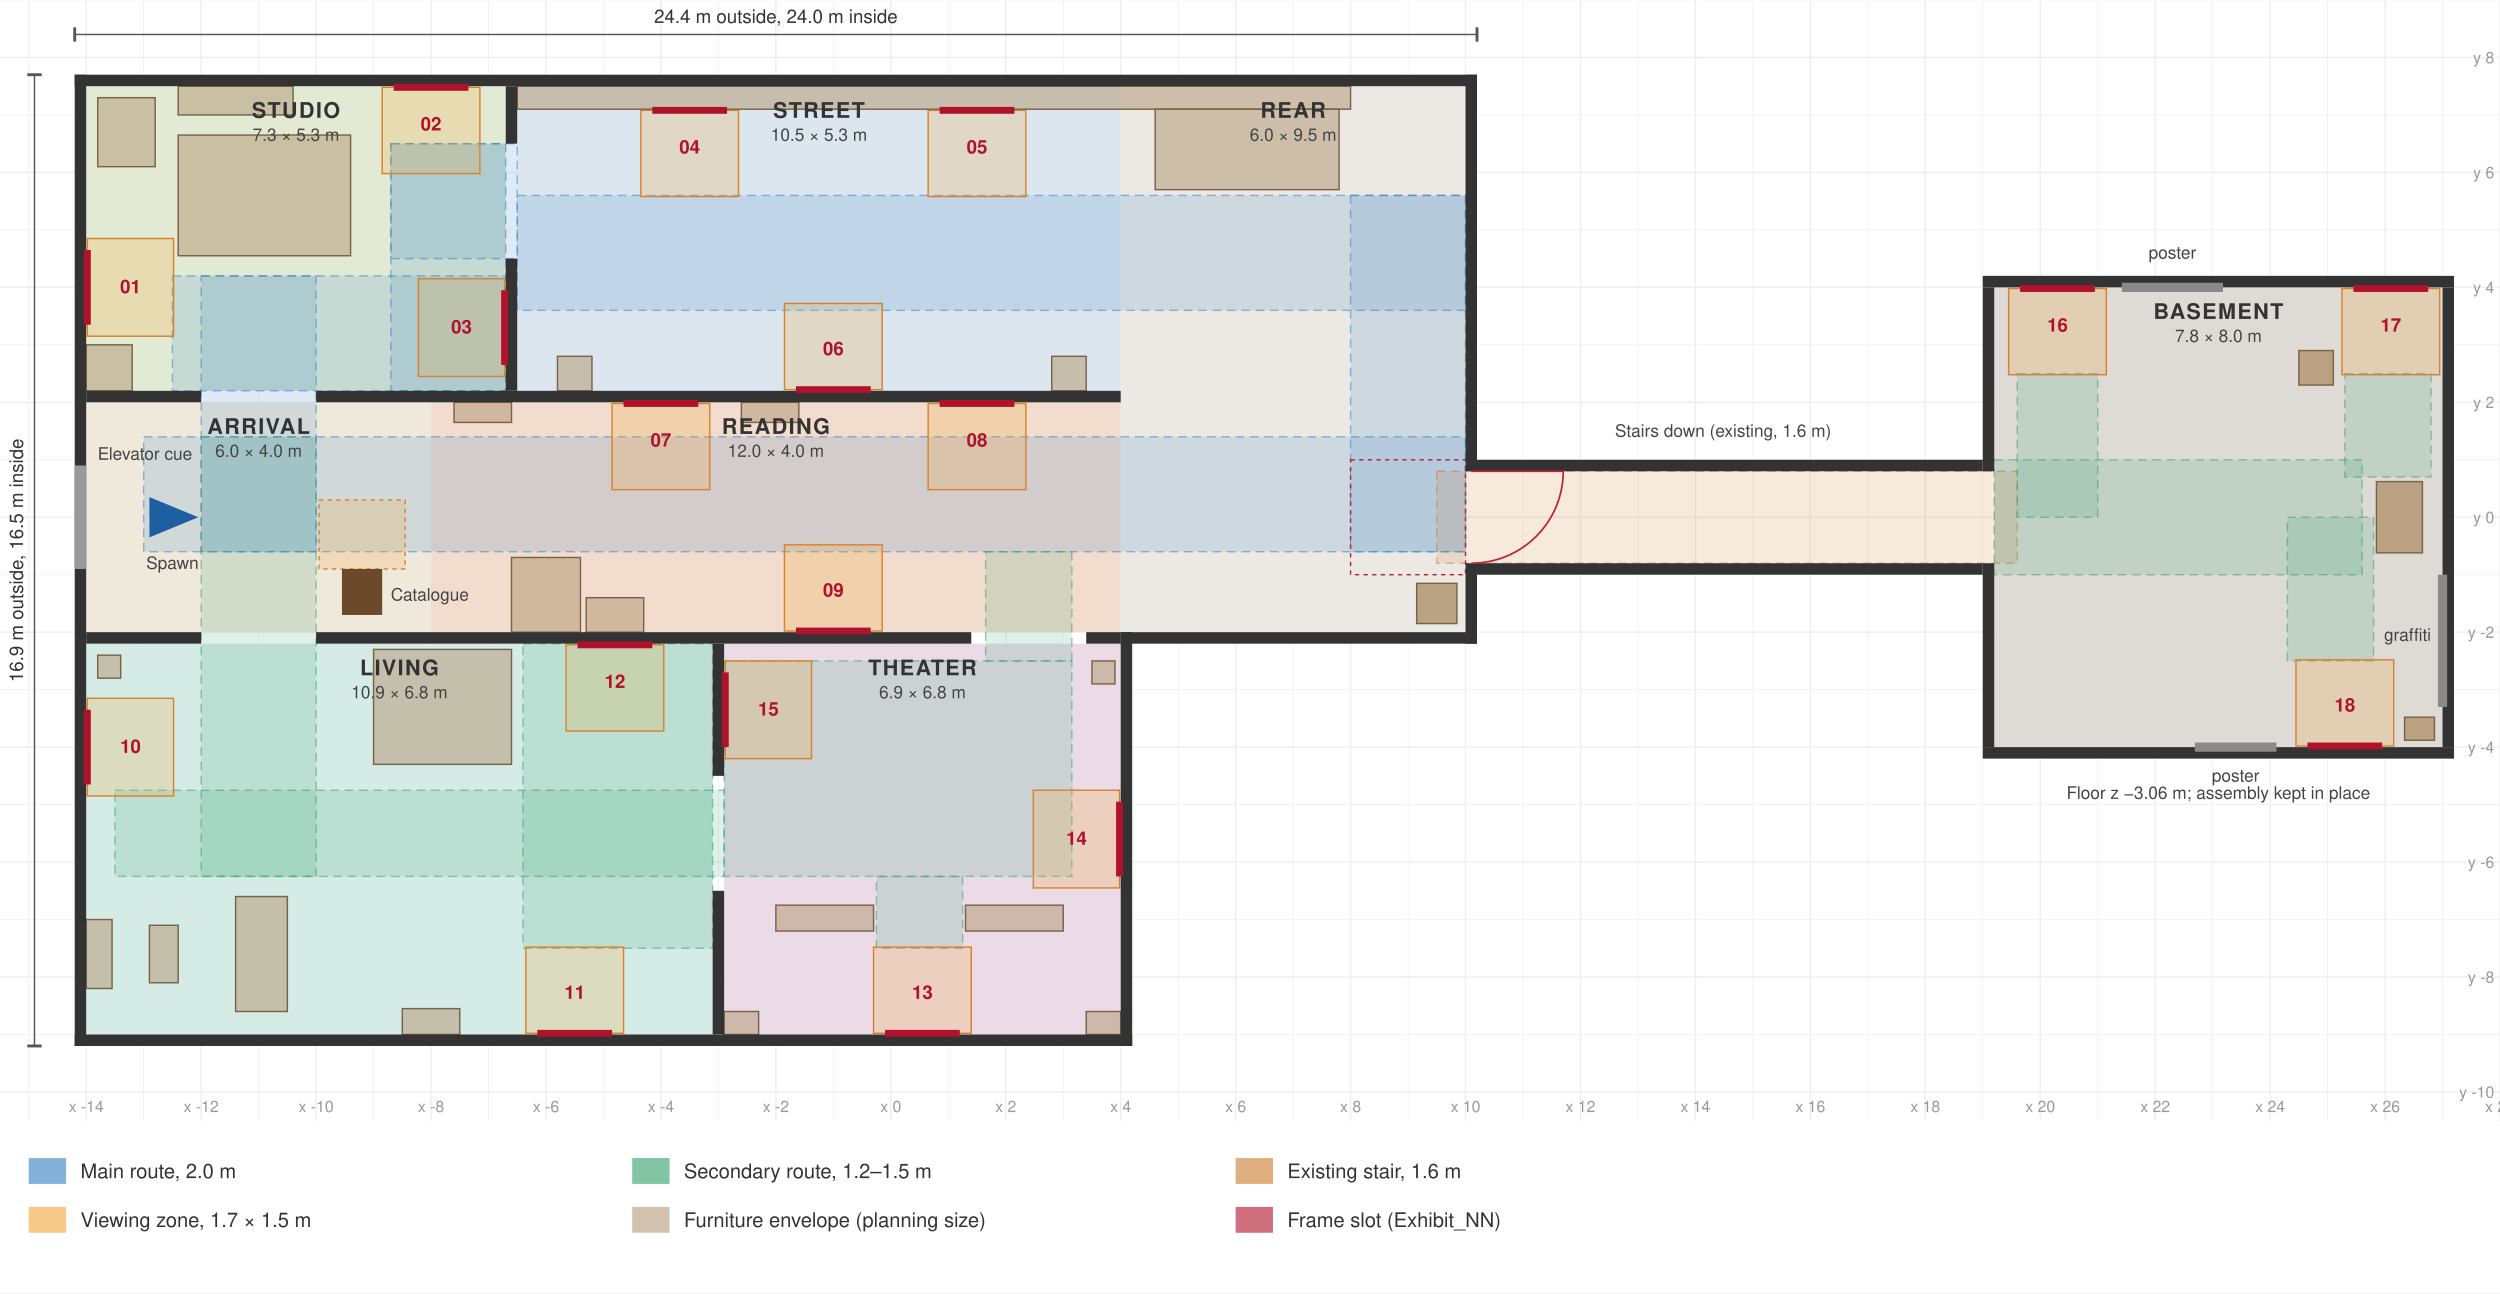
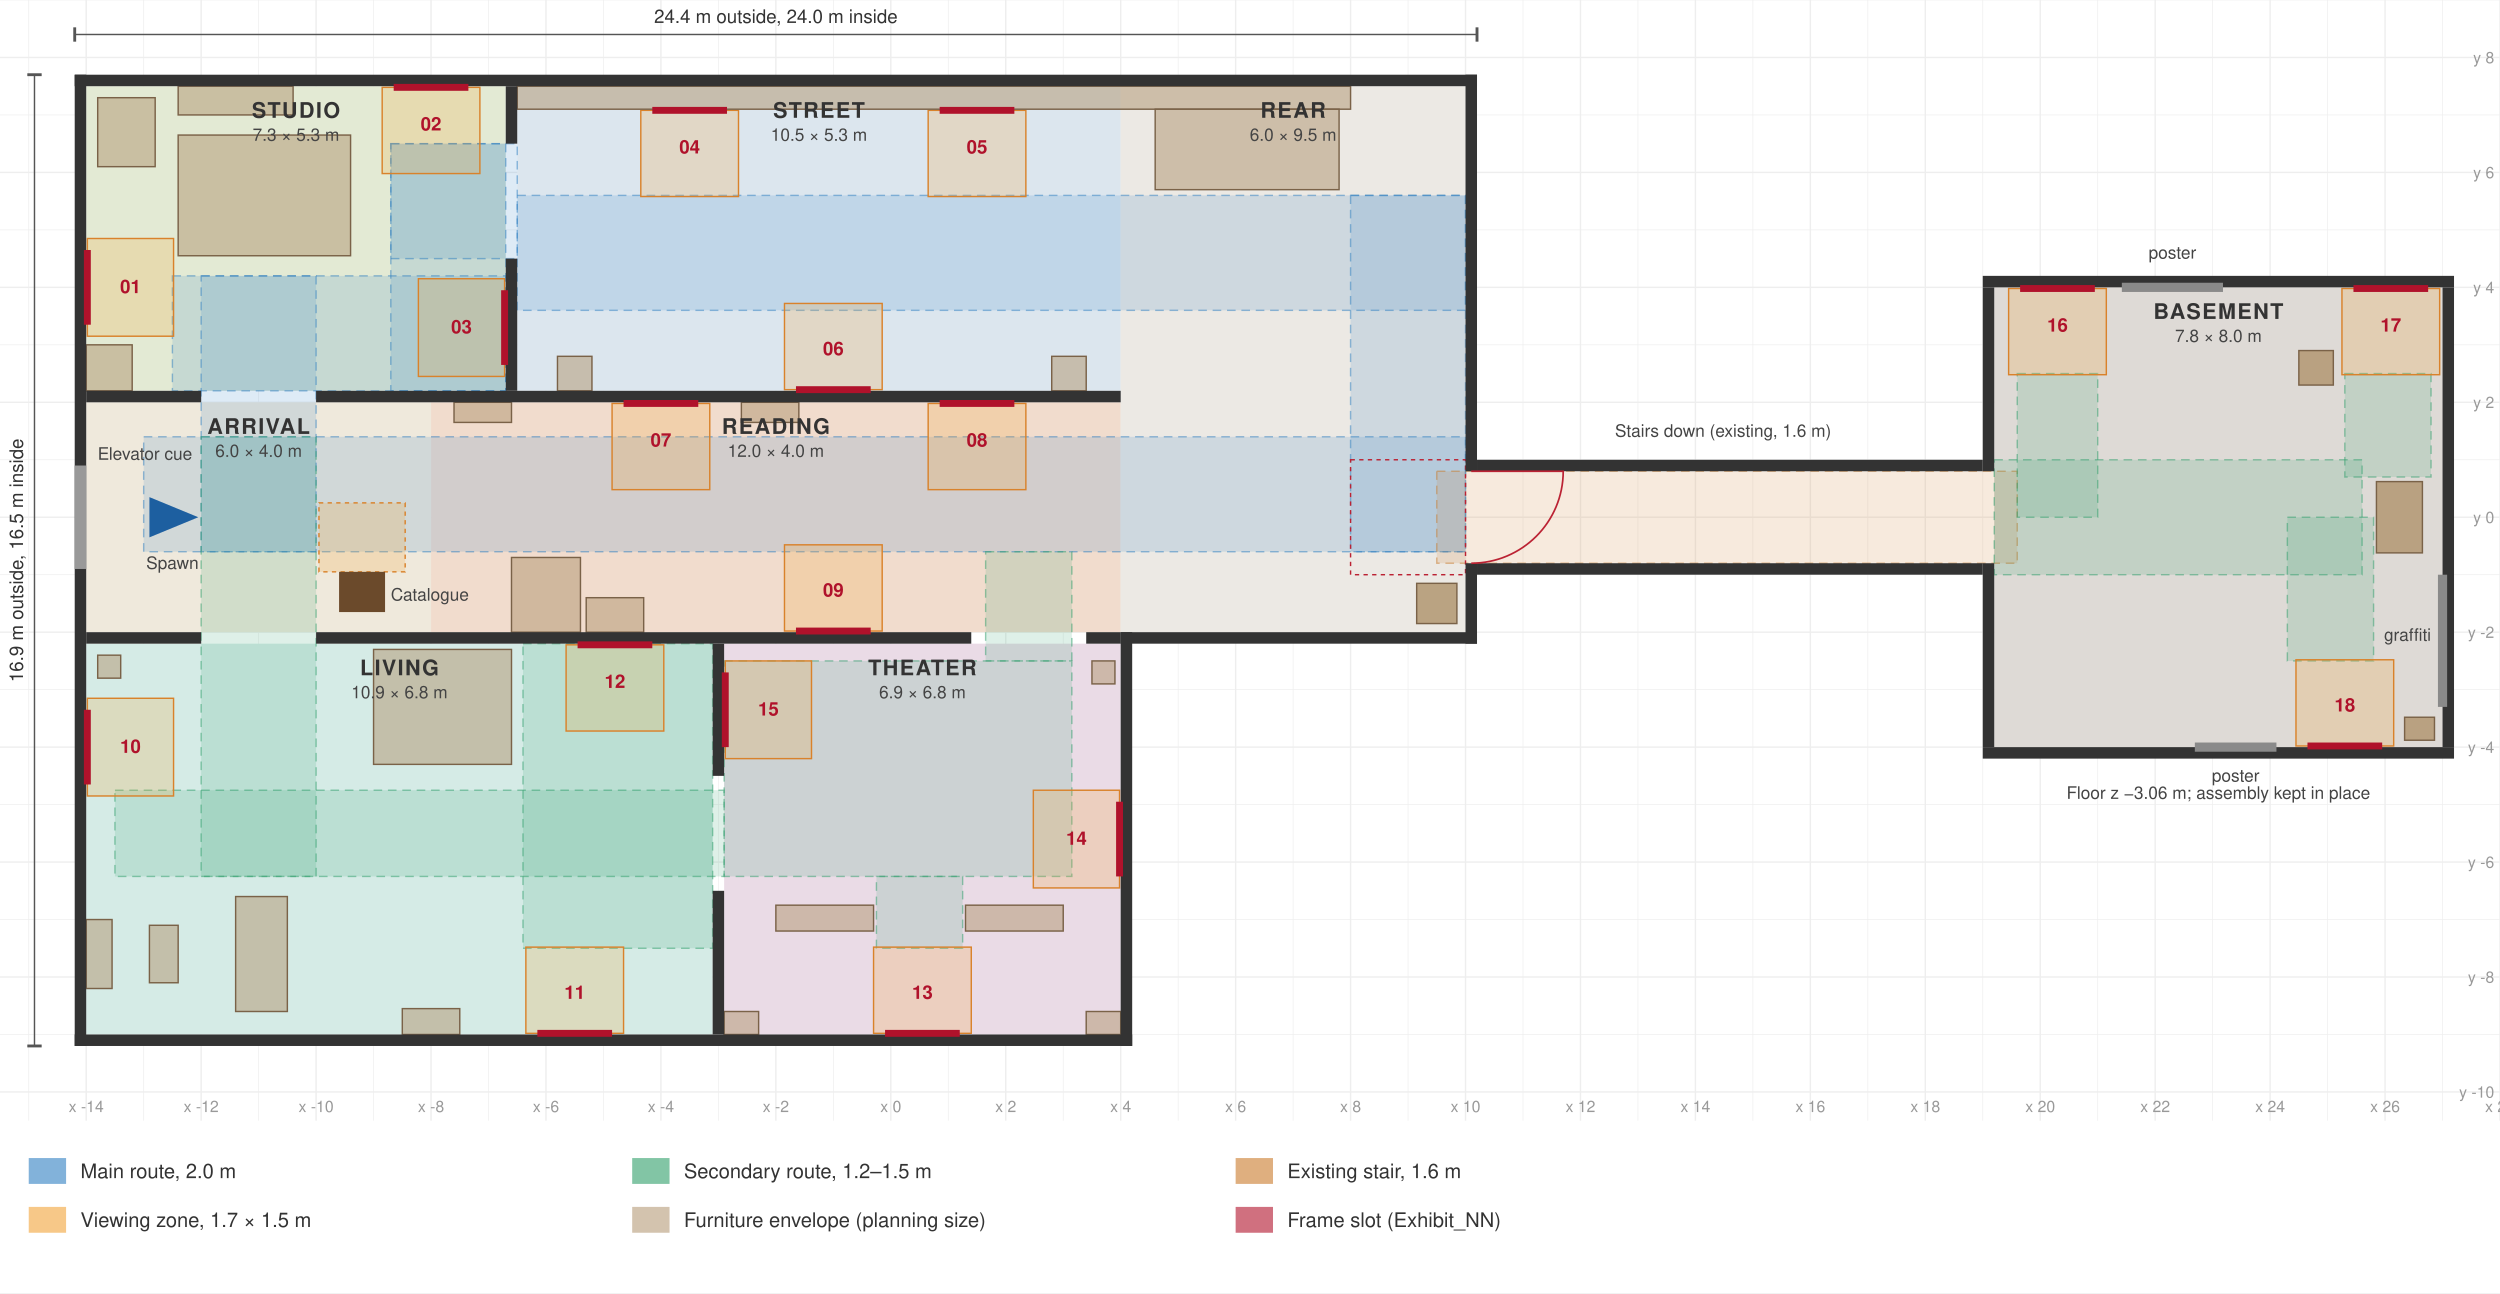
<svg xmlns="http://www.w3.org/2000/svg" viewBox="0 0 1740 900" width="1740" height="900" font-family="Helvetica, Arial, sans-serif">
  <defs>
    <marker id="tick" viewBox="0 0 2 10" refX="1" refY="5" markerWidth="2" markerHeight="10" orient="auto">
      <rect width="2" height="10" fill="#555" />
    </marker>
  </defs>
  <style>.axis{font-size:11px;fill:#999}.room{font-size:15px;font-weight:700;fill:#333;letter-spacing:1px}.note{font-size:12px;fill:#444}.slot{font-size:13px;font-weight:700;fill:#b0122b}.dim{font-size:13px;fill:#333}.legend{font-size:14px;fill:#333}</style>
  <rect width="1740" height="900" fill="#fff" />
  <line x1="20.0" y1="0" x2="20.0" y2="780.0" stroke="#eee" stroke-width="0.5" />
  <line x1="60.0" y1="0" x2="60.0" y2="780.0" stroke="#eee" stroke-width="1" />
  <line x1="100.0" y1="0" x2="100.0" y2="780.0" stroke="#eee" stroke-width="0.5" />
  <line x1="140.0" y1="0" x2="140.0" y2="780.0" stroke="#eee" stroke-width="1" />
  <line x1="180.0" y1="0" x2="180.0" y2="780.0" stroke="#eee" stroke-width="0.5" />
  <line x1="220.0" y1="0" x2="220.0" y2="780.0" stroke="#eee" stroke-width="1" />
  <line x1="260.0" y1="0" x2="260.0" y2="780.0" stroke="#eee" stroke-width="0.5" />
  <line x1="300.0" y1="0" x2="300.0" y2="780.0" stroke="#eee" stroke-width="1" />
  <line x1="340.0" y1="0" x2="340.0" y2="780.0" stroke="#eee" stroke-width="0.5" />
  <line x1="380.0" y1="0" x2="380.0" y2="780.0" stroke="#eee" stroke-width="1" />
  <line x1="420.0" y1="0" x2="420.0" y2="780.0" stroke="#eee" stroke-width="0.5" />
  <line x1="460.0" y1="0" x2="460.0" y2="780.0" stroke="#eee" stroke-width="1" />
  <line x1="500.0" y1="0" x2="500.0" y2="780.0" stroke="#eee" stroke-width="0.5" />
  <line x1="540.0" y1="0" x2="540.0" y2="780.0" stroke="#eee" stroke-width="1" />
  <line x1="580.0" y1="0" x2="580.0" y2="780.0" stroke="#eee" stroke-width="0.5" />
  <line x1="620.0" y1="0" x2="620.0" y2="780.0" stroke="#eee" stroke-width="1" />
  <line x1="660.0" y1="0" x2="660.0" y2="780.0" stroke="#eee" stroke-width="0.5" />
  <line x1="700.0" y1="0" x2="700.0" y2="780.0" stroke="#eee" stroke-width="1" />
  <line x1="740.0" y1="0" x2="740.0" y2="780.0" stroke="#eee" stroke-width="0.5" />
  <line x1="780.0" y1="0" x2="780.0" y2="780.0" stroke="#eee" stroke-width="1" />
  <line x1="820.0" y1="0" x2="820.0" y2="780.0" stroke="#eee" stroke-width="0.5" />
  <line x1="860.0" y1="0" x2="860.0" y2="780.0" stroke="#eee" stroke-width="1" />
  <line x1="900.0" y1="0" x2="900.0" y2="780.0" stroke="#eee" stroke-width="0.5" />
  <line x1="940.0" y1="0" x2="940.0" y2="780.0" stroke="#eee" stroke-width="1" />
  <line x1="980.0" y1="0" x2="980.0" y2="780.0" stroke="#eee" stroke-width="0.5" />
  <line x1="1020.0" y1="0" x2="1020.0" y2="780.0" stroke="#eee" stroke-width="1" />
  <line x1="1060.0" y1="0" x2="1060.0" y2="780.0" stroke="#eee" stroke-width="0.5" />
  <line x1="1100.0" y1="0" x2="1100.0" y2="780.0" stroke="#eee" stroke-width="1" />
  <line x1="1140.0" y1="0" x2="1140.0" y2="780.0" stroke="#eee" stroke-width="0.5" />
  <line x1="1180.0" y1="0" x2="1180.0" y2="780.0" stroke="#eee" stroke-width="1" />
  <line x1="1220.0" y1="0" x2="1220.0" y2="780.0" stroke="#eee" stroke-width="0.5" />
  <line x1="1260.0" y1="0" x2="1260.0" y2="780.0" stroke="#eee" stroke-width="1" />
  <line x1="1300.0" y1="0" x2="1300.0" y2="780.0" stroke="#eee" stroke-width="0.5" />
  <line x1="1340.0" y1="0" x2="1340.0" y2="780.0" stroke="#eee" stroke-width="1" />
  <line x1="1380.0" y1="0" x2="1380.0" y2="780.0" stroke="#eee" stroke-width="0.5" />
  <line x1="1420.0" y1="0" x2="1420.0" y2="780.0" stroke="#eee" stroke-width="1" />
  <line x1="1460.0" y1="0" x2="1460.0" y2="780.0" stroke="#eee" stroke-width="0.5" />
  <line x1="1500.0" y1="0" x2="1500.0" y2="780.0" stroke="#eee" stroke-width="1" />
  <line x1="1540.0" y1="0" x2="1540.0" y2="780.0" stroke="#eee" stroke-width="0.5" />
  <line x1="1580.0" y1="0" x2="1580.0" y2="780.0" stroke="#eee" stroke-width="1" />
  <line x1="1620.0" y1="0" x2="1620.0" y2="780.0" stroke="#eee" stroke-width="0.5" />
  <line x1="1660.0" y1="0" x2="1660.0" y2="780.0" stroke="#eee" stroke-width="1" />
  <line x1="1700.0" y1="0" x2="1700.0" y2="780.0" stroke="#eee" stroke-width="0.5" />
  <line x1="1740.0" y1="0" x2="1740.0" y2="780.0" stroke="#eee" stroke-width="1" />
  <line x1="0" y1="760.0" x2="1740" y2="760.0" stroke="#eee" stroke-width="1" />
  <line x1="0" y1="720.0" x2="1740" y2="720.0" stroke="#eee" stroke-width="0.5" />
  <line x1="0" y1="680.0" x2="1740" y2="680.0" stroke="#eee" stroke-width="1" />
  <line x1="0" y1="640.0" x2="1740" y2="640.0" stroke="#eee" stroke-width="0.5" />
  <line x1="0" y1="600.0" x2="1740" y2="600.0" stroke="#eee" stroke-width="1" />
  <line x1="0" y1="560.0" x2="1740" y2="560.0" stroke="#eee" stroke-width="0.5" />
  <line x1="0" y1="520.0" x2="1740" y2="520.0" stroke="#eee" stroke-width="1" />
  <line x1="0" y1="480.0" x2="1740" y2="480.0" stroke="#eee" stroke-width="0.5" />
  <line x1="0" y1="440.0" x2="1740" y2="440.0" stroke="#eee" stroke-width="1" />
  <line x1="0" y1="400.0" x2="1740" y2="400.0" stroke="#eee" stroke-width="0.5" />
  <line x1="0" y1="360.0" x2="1740" y2="360.0" stroke="#eee" stroke-width="1" />
  <line x1="0" y1="320.0" x2="1740" y2="320.0" stroke="#eee" stroke-width="0.5" />
  <line x1="0" y1="280.0" x2="1740" y2="280.0" stroke="#eee" stroke-width="1" />
  <line x1="0" y1="240.0" x2="1740" y2="240.0" stroke="#eee" stroke-width="0.5" />
  <line x1="0" y1="200.0" x2="1740" y2="200.0" stroke="#eee" stroke-width="1" />
  <line x1="0" y1="160.0" x2="1740" y2="160.0" stroke="#eee" stroke-width="0.5" />
  <line x1="0" y1="120.0" x2="1740" y2="120.0" stroke="#eee" stroke-width="1" />
  <line x1="0" y1="80.0" x2="1740" y2="80.0" stroke="#eee" stroke-width="0.5" />
  <line x1="0" y1="40.0" x2="1740" y2="40.0" stroke="#eee" stroke-width="1" />
  <line x1="0" y1="0.0" x2="1740" y2="0.0" stroke="#eee" stroke-width="0.5" />
  <text x="60.0" y="774.0" class="axis" text-anchor="middle">x -14</text>
  <text x="140.0" y="774.0" class="axis" text-anchor="middle">x -12</text>
  <text x="220.0" y="774.0" class="axis" text-anchor="middle">x -10</text>
  <text x="300.0" y="774.0" class="axis" text-anchor="middle">x -8</text>
  <text x="380.0" y="774.0" class="axis" text-anchor="middle">x -6</text>
  <text x="460.0" y="774.0" class="axis" text-anchor="middle">x -4</text>
  <text x="540.0" y="774.0" class="axis" text-anchor="middle">x -2</text>
  <text x="620.0" y="774.0" class="axis" text-anchor="middle">x 0</text>
  <text x="700.0" y="774.0" class="axis" text-anchor="middle">x 2</text>
  <text x="780.0" y="774.0" class="axis" text-anchor="middle">x 4</text>
  <text x="860.0" y="774.0" class="axis" text-anchor="middle">x 6</text>
  <text x="940.0" y="774.0" class="axis" text-anchor="middle">x 8</text>
  <text x="1020.0" y="774.0" class="axis" text-anchor="middle">x 10</text>
  <text x="1100.0" y="774.0" class="axis" text-anchor="middle">x 12</text>
  <text x="1180.0" y="774.0" class="axis" text-anchor="middle">x 14</text>
  <text x="1260.0" y="774.0" class="axis" text-anchor="middle">x 16</text>
  <text x="1340.0" y="774.0" class="axis" text-anchor="middle">x 18</text>
  <text x="1420.0" y="774.0" class="axis" text-anchor="middle">x 20</text>
  <text x="1500.0" y="774.0" class="axis" text-anchor="middle">x 22</text>
  <text x="1580.0" y="774.0" class="axis" text-anchor="middle">x 24</text>
  <text x="1660.0" y="774.0" class="axis" text-anchor="middle">x 26</text>
  <text x="1740.0" y="774.0" class="axis" text-anchor="middle">x 28</text>
  <text x="1736.0" y="764.0" class="axis" text-anchor="end">y -10</text>
  <text x="1736.0" y="684.0" class="axis" text-anchor="end">y -8</text>
  <text x="1736.0" y="604.0" class="axis" text-anchor="end">y -6</text>
  <text x="1736.0" y="524.0" class="axis" text-anchor="end">y -4</text>
  <text x="1736.0" y="444.0" class="axis" text-anchor="end">y -2</text>
  <text x="1736.0" y="364.0" class="axis" text-anchor="end">y 0</text>
  <text x="1736.0" y="284.0" class="axis" text-anchor="end">y 2</text>
  <text x="1736.0" y="204.0" class="axis" text-anchor="end">y 4</text>
  <text x="1736.0" y="124.0" class="axis" text-anchor="end">y 6</text>
  <text x="1736.0" y="44.0" class="axis" text-anchor="end">y 8</text>
  <rect x="60.0" y="280.0" width="240.0" height="160.0" fill="#efe9dc" />
  <rect x="60.0" y="60.0" width="292.0" height="212.0" fill="#e3ead4" />
  <rect x="360.0" y="60.0" width="420.0" height="212.0" fill="#dce6ee" />
  <rect x="300.0" y="280.0" width="480.0" height="160.0" fill="#f1dccd" />
  <rect x="60.0" y="448.0" width="436.0" height="272.0" fill="#d5ebe6" />
  <rect x="504.0" y="448.0" width="276.0" height="272.0" fill="#eadbe6" />
  <rect x="780.0" y="60.0" width="240.0" height="380.0" fill="#ece9e4" />
  <rect x="1388.0" y="200.0" width="312.0" height="320.0" fill="#dedad6" />
  <rect x="100.0" y="304.0" width="920.0" height="80.0" fill="#2f7fc1" fill-opacity="0.16" stroke="#2f7fc1" stroke-opacity="0.5" stroke-dasharray="6 4" />
  <rect x="140.0" y="192.0" width="80.0" height="192.0" fill="#2f7fc1" fill-opacity="0.16" stroke="#2f7fc1" stroke-opacity="0.5" stroke-dasharray="6 4" />
  <rect x="120.0" y="192.0" width="232.0" height="80.0" fill="#2f7fc1" fill-opacity="0.16" stroke="#2f7fc1" stroke-opacity="0.5" stroke-dasharray="6 4" />
  <rect x="272.0" y="100.0" width="80.0" height="172.0" fill="#2f7fc1" fill-opacity="0.16" stroke="#2f7fc1" stroke-opacity="0.5" stroke-dasharray="6 4" />
  <rect x="272.0" y="100.0" width="88.0" height="80.0" fill="#2f7fc1" fill-opacity="0.16" stroke="#2f7fc1" stroke-opacity="0.5" stroke-dasharray="6 4" />
  <rect x="360.0" y="136.0" width="660.0" height="80.0" fill="#2f7fc1" fill-opacity="0.16" stroke="#2f7fc1" stroke-opacity="0.5" stroke-dasharray="6 4" />
  <rect x="940.0" y="136.0" width="80.0" height="248.0" fill="#2f7fc1" fill-opacity="0.16" stroke="#2f7fc1" stroke-opacity="0.5" stroke-dasharray="6 4" />
  <rect x="140.0" y="304.0" width="80.0" height="306.0" fill="#2f9e6a" fill-opacity="0.16" stroke="#2f9e6a" stroke-opacity="0.5" stroke-dasharray="6 4" />
  <rect x="80.0" y="550.0" width="424.0" height="60.0" fill="#2f9e6a" fill-opacity="0.16" stroke="#2f9e6a" stroke-opacity="0.5" stroke-dasharray="6 4" />
  <rect x="364.0" y="448.0" width="132.0" height="212.0" fill="#2f9e6a" fill-opacity="0.16" stroke="#2f9e6a" stroke-opacity="0.5" stroke-dasharray="6 4" />
  <rect x="504.0" y="460.0" width="242.0" height="150.0" fill="#2f9e6a" fill-opacity="0.16" stroke="#2f9e6a" stroke-opacity="0.5" stroke-dasharray="6 4" />
  <rect x="610.0" y="610.0" width="60.0" height="50.0" fill="#2f9e6a" fill-opacity="0.16" stroke="#2f9e6a" stroke-opacity="0.5" stroke-dasharray="6 4" />
  <rect x="686.0" y="384.0" width="60.0" height="76.0" fill="#2f9e6a" fill-opacity="0.16" stroke="#2f9e6a" stroke-opacity="0.5" stroke-dasharray="6 4" />
  <rect x="1000.0" y="328.0" width="404.0" height="64.0" fill="#c97a2b" fill-opacity="0.16" stroke="#c97a2b" stroke-opacity="0.5" stroke-dasharray="6 4" />
  <rect x="1388.0" y="320.0" width="256.0" height="80.0" fill="#2f9e6a" fill-opacity="0.16" stroke="#2f9e6a" stroke-opacity="0.5" stroke-dasharray="6 4" />
  <rect x="1404.0" y="260.0" width="56.0" height="100.0" fill="#2f9e6a" fill-opacity="0.16" stroke="#2f9e6a" stroke-opacity="0.5" stroke-dasharray="6 4" />
  <rect x="1632.0" y="260.0" width="60.0" height="72.0" fill="#2f9e6a" fill-opacity="0.16" stroke="#2f9e6a" stroke-opacity="0.5" stroke-dasharray="6 4" />
  <rect x="1592.0" y="360.0" width="60.0" height="100.0" fill="#2f9e6a" fill-opacity="0.16" stroke="#2f9e6a" stroke-opacity="0.5" stroke-dasharray="6 4" />
  <rect x="60.8" y="166.0" width="60.0" height="68.0" fill="#f2a33a" fill-opacity="0.22" stroke="#d9822b" />
  <rect x="266.0" y="60.8" width="68.0" height="60.0" fill="#f2a33a" fill-opacity="0.22" stroke="#d9822b" />
  <rect x="291.2" y="194.0" width="60.0" height="68.0" fill="#f2a33a" fill-opacity="0.22" stroke="#d9822b" />
  <rect x="446.0" y="76.8" width="68.0" height="60.0" fill="#f2a33a" fill-opacity="0.22" stroke="#d9822b" />
  <rect x="646.0" y="76.8" width="68.0" height="60.0" fill="#f2a33a" fill-opacity="0.22" stroke="#d9822b" />
  <rect x="546.0" y="211.2" width="68.0" height="60.0" fill="#f2a33a" fill-opacity="0.22" stroke="#d9822b" />
  <rect x="426.0" y="280.8" width="68.0" height="60.0" fill="#f2a33a" fill-opacity="0.22" stroke="#d9822b" />
  <rect x="646.0" y="280.8" width="68.0" height="60.0" fill="#f2a33a" fill-opacity="0.22" stroke="#d9822b" />
  <rect x="546.0" y="379.2" width="68.0" height="60.0" fill="#f2a33a" fill-opacity="0.22" stroke="#d9822b" />
  <rect x="60.8" y="486.0" width="60.0" height="68.0" fill="#f2a33a" fill-opacity="0.22" stroke="#d9822b" />
  <rect x="366.0" y="659.2" width="68.0" height="60.0" fill="#f2a33a" fill-opacity="0.22" stroke="#d9822b" />
  <rect x="394.0" y="448.8" width="68.0" height="60.0" fill="#f2a33a" fill-opacity="0.22" stroke="#d9822b" />
  <rect x="608.0" y="659.2" width="68.0" height="60.0" fill="#f2a33a" fill-opacity="0.22" stroke="#d9822b" />
  <rect x="719.2" y="550.0" width="60.0" height="68.0" fill="#f2a33a" fill-opacity="0.22" stroke="#d9822b" />
  <rect x="504.8" y="460.0" width="60.0" height="68.0" fill="#f2a33a" fill-opacity="0.22" stroke="#d9822b" />
  <rect x="1398.0" y="200.8" width="68.0" height="60.0" fill="#f2a33a" fill-opacity="0.22" stroke="#d9822b" />
  <rect x="1630.0" y="200.8" width="68.0" height="60.0" fill="#f2a33a" fill-opacity="0.22" stroke="#d9822b" />
  <rect x="1598.0" y="459.2" width="68.0" height="60.0" fill="#f2a33a" fill-opacity="0.22" stroke="#d9822b" />
-   <rect x="222.0" y="348.0" width="60.0" height="48.0" fill="#f2a33a" fill-opacity="0.22" stroke="#d9822b" stroke-dasharray="3 3" />
+   <rect x="222.0" y="350.0" width="60.0" height="48.0" fill="#f2a33a" fill-opacity="0.22" stroke="#d9822b" stroke-dasharray="3 3" />
  <rect x="940.0" y="320.0" width="80.0" height="80.0" fill="none" stroke="#b23" stroke-dasharray="3 3" />
  <rect x="124.0" y="94.0" width="120.0" height="84.0" fill="#b59b78" fill-opacity="0.55" stroke="#7a6248" />
  <rect x="68.0" y="68.0" width="40.0" height="48.0" fill="#b59b78" fill-opacity="0.55" stroke="#7a6248" />
  <rect x="60.0" y="240.0" width="32.0" height="32.0" fill="#b59b78" fill-opacity="0.55" stroke="#7a6248" />
  <rect x="124.0" y="60.0" width="80.0" height="20.0" fill="#b59b78" fill-opacity="0.55" stroke="#7a6248" />
  <rect x="360.0" y="60.0" width="580.0" height="16.0" fill="#b59b78" fill-opacity="0.55" stroke="#7a6248" />
  <rect x="804.0" y="76.0" width="128.0" height="56.0" fill="#b59b78" fill-opacity="0.55" stroke="#7a6248" />
  <rect x="388.0" y="248.0" width="24.0" height="24.0" fill="#b59b78" fill-opacity="0.55" stroke="#7a6248" />
  <rect x="732.0" y="248.0" width="24.0" height="24.0" fill="#b59b78" fill-opacity="0.55" stroke="#7a6248" />
  <rect x="316.0" y="280.0" width="40.0" height="14.0" fill="#b59b78" fill-opacity="0.55" stroke="#7a6248" />
  <rect x="516.0" y="280.0" width="40.0" height="14.0" fill="#b59b78" fill-opacity="0.55" stroke="#7a6248" />
  <rect x="356.0" y="388.0" width="48.0" height="52.0" fill="#b59b78" fill-opacity="0.55" stroke="#7a6248" />
  <rect x="408.0" y="416.0" width="40.0" height="24.0" fill="#b59b78" fill-opacity="0.55" stroke="#7a6248" />
  <rect x="60.0" y="640.0" width="18.0" height="48.0" fill="#b59b78" fill-opacity="0.55" stroke="#7a6248" />
  <rect x="104.0" y="644.0" width="20.0" height="40.0" fill="#b59b78" fill-opacity="0.55" stroke="#7a6248" />
  <rect x="164.0" y="624.0" width="36.0" height="80.0" fill="#b59b78" fill-opacity="0.55" stroke="#7a6248" />
  <rect x="280.0" y="702.0" width="40.0" height="18.0" fill="#b59b78" fill-opacity="0.55" stroke="#7a6248" />
  <rect x="260.0" y="452.0" width="96.0" height="80.0" fill="#b59b78" fill-opacity="0.55" stroke="#7a6248" />
  <rect x="68.0" y="456.0" width="16.0" height="16.0" fill="#b59b78" fill-opacity="0.55" stroke="#7a6248" />
  <rect x="540.0" y="630.0" width="68.0" height="18.0" fill="#b59b78" fill-opacity="0.55" stroke="#7a6248" />
  <rect x="672.0" y="630.0" width="68.0" height="18.0" fill="#b59b78" fill-opacity="0.55" stroke="#7a6248" />
  <rect x="504.0" y="704.0" width="24.0" height="16.0" fill="#b59b78" fill-opacity="0.55" stroke="#7a6248" />
  <rect x="756.0" y="704.0" width="24.0" height="16.0" fill="#b59b78" fill-opacity="0.55" stroke="#7a6248" />
  <rect x="760.0" y="460.0" width="16.0" height="16.0" fill="#b59b78" fill-opacity="0.55" stroke="#7a6248" />
  <rect x="986.0" y="406.0" width="28.0" height="28.0" fill="#b59b78" fill-opacity="0.9" stroke="#7a6248" />
  <rect x="1654.0" y="335.2" width="32.0" height="49.6" fill="#b59b78" fill-opacity="0.9" stroke="#7a6248" />
  <rect x="1600.0" y="244.0" width="24.0" height="24.0" fill="#b59b78" fill-opacity="0.9" stroke="#7a6248" />
  <rect x="1673.6" y="499.2" width="20.8" height="16.0" fill="#b59b78" fill-opacity="0.9" stroke="#7a6248" />
  <rect x="52.0" y="52.0" width="8.0" height="676.0" fill="#333" />
  <rect x="52.0" y="52.0" width="976.0" height="8.0" fill="#333" />
  <rect x="1020.0" y="52.0" width="8.0" height="276.0" fill="#333" />
  <rect x="1020.0" y="392.0" width="8.0" height="56.0" fill="#333" />
  <rect x="780.0" y="440.0" width="248.0" height="8.0" fill="#333" />
  <rect x="780.0" y="440.0" width="8.0" height="288.0" fill="#333" />
  <rect x="52.0" y="720.0" width="736.0" height="8.0" fill="#333" />
  <rect x="60.0" y="272.0" width="80.0" height="8.0" fill="#333" />
  <rect x="220.0" y="272.0" width="560.0" height="8.0" fill="#333" />
  <rect x="60.0" y="440.0" width="80.0" height="8.0" fill="#333" />
  <rect x="220.0" y="440.0" width="456.0" height="8.0" fill="#333" />
  <rect x="756.0" y="440.0" width="24.0" height="8.0" fill="#333" />
  <rect x="352.0" y="180.0" width="8.0" height="92.0" fill="#333" />
  <rect x="352.0" y="60.0" width="8.0" height="40.0" fill="#333" />
  <rect x="496.0" y="620.0" width="8.0" height="100.0" fill="#333" />
  <rect x="496.0" y="448.0" width="8.0" height="92.0" fill="#333" />
  <rect x="1028.0" y="320.0" width="352.0" height="8.0" fill="#333" />
  <rect x="1028.0" y="392.0" width="352.0" height="8.0" fill="#333" />
  <rect x="1380.0" y="192.0" width="328.0" height="8.0" fill="#333" />
  <rect x="1380.0" y="520.0" width="328.0" height="8.0" fill="#333" />
  <rect x="1700.0" y="200.0" width="8.0" height="320.0" fill="#333" />
  <rect x="1380.0" y="200.0" width="8.0" height="128.0" fill="#333" />
  <rect x="1380.0" y="392.0" width="8.0" height="128.0" fill="#333" />
-   <rect x="238.0" y="396.0" width="28.0" height="32.0" fill="#6b4a2b" />
+   <rect x="236.0" y="398.0" width="32.0" height="28.0" fill="#6b4a2b" />
  <rect x="52.0" y="324.0" width="8.0" height="72.0" fill="#999" />
  <rect x="1476.8" y="196.8" width="70.4" height="6.4" fill="#8a8a8a" />
  <text x="1512.0" y="180.0" class="note" text-anchor="middle">poster</text>
  <rect x="1527.6" y="516.8" width="56.8" height="6.4" fill="#8a8a8a" />
  <text x="1556.0" y="544.0" class="note" text-anchor="middle">poster</text>
  <rect x="1696.8" y="400.0" width="6.4" height="92.0" fill="#8a8a8a" />
  <text x="1692.0" y="446.0" class="note" text-anchor="end">graffiti</text>
  <rect x="58.4" y="174.0" width="4.8" height="52.0" fill="#b0122b" />
  <text x="90.8" y="204.0" class="slot" text-anchor="middle">01</text>
  <rect x="274.0" y="58.4" width="52.0" height="4.8" fill="#b0122b" />
  <text x="300.0" y="90.8" class="slot" text-anchor="middle">02</text>
  <rect x="348.8" y="202.0" width="4.8" height="52.0" fill="#b0122b" />
  <text x="321.2" y="232.0" class="slot" text-anchor="middle">03</text>
  <rect x="454.0" y="74.4" width="52.0" height="4.8" fill="#b0122b" />
  <text x="480.0" y="106.8" class="slot" text-anchor="middle">04</text>
  <rect x="654.0" y="74.4" width="52.0" height="4.8" fill="#b0122b" />
  <text x="680.0" y="106.8" class="slot" text-anchor="middle">05</text>
  <rect x="554.0" y="268.8" width="52.0" height="4.8" fill="#b0122b" />
  <text x="580.0" y="247.2" class="slot" text-anchor="middle">06</text>
  <rect x="434.0" y="278.4" width="52.0" height="4.8" fill="#b0122b" />
  <text x="460.0" y="310.8" class="slot" text-anchor="middle">07</text>
  <rect x="654.0" y="278.4" width="52.0" height="4.8" fill="#b0122b" />
  <text x="680.0" y="310.8" class="slot" text-anchor="middle">08</text>
  <rect x="554.0" y="436.8" width="52.0" height="4.8" fill="#b0122b" />
  <text x="580.0" y="415.2" class="slot" text-anchor="middle">09</text>
  <rect x="58.4" y="494.0" width="4.8" height="52.0" fill="#b0122b" />
  <text x="90.8" y="524.0" class="slot" text-anchor="middle">10</text>
  <rect x="374.0" y="716.8" width="52.0" height="4.8" fill="#b0122b" />
  <text x="400.0" y="695.2" class="slot" text-anchor="middle">11</text>
  <rect x="402.0" y="446.4" width="52.0" height="4.8" fill="#b0122b" />
  <text x="428.0" y="478.8" class="slot" text-anchor="middle">12</text>
  <rect x="616.0" y="716.8" width="52.0" height="4.8" fill="#b0122b" />
  <text x="642.0" y="695.2" class="slot" text-anchor="middle">13</text>
  <rect x="776.8" y="558.0" width="4.8" height="52.0" fill="#b0122b" />
  <text x="749.2" y="588.0" class="slot" text-anchor="middle">14</text>
  <rect x="502.4" y="468.0" width="4.8" height="52.0" fill="#b0122b" />
  <text x="534.8" y="498.0" class="slot" text-anchor="middle">15</text>
  <rect x="1406.0" y="198.4" width="52.0" height="4.8" fill="#b0122b" />
  <text x="1432.0" y="230.8" class="slot" text-anchor="middle">16</text>
  <rect x="1638.0" y="198.4" width="52.0" height="4.8" fill="#b0122b" />
  <text x="1664.0" y="230.8" class="slot" text-anchor="middle">17</text>
  <rect x="1606.0" y="516.8" width="52.0" height="4.8" fill="#b0122b" />
  <text x="1632.0" y="495.2" class="slot" text-anchor="middle">18</text>
  <path d="M104.0,346.0 L138.0,360.0 L104.0,374.0 Z" fill="#1d5fa0" />
  <text x="120.0" y="396.0" class="note" text-anchor="middle">Spawn</text>
  <text x="68.0" y="320.0" class="note">Elevator cue</text>
  <text x="272.0" y="418.0" class="note">Catalogue</text>
  <path d="M1024.0,328.0 L1088.0,328.0 A64,64 0 0 1 1024.0,392.0" fill="none" stroke="#b23" stroke-width="1.2" />
  <text x="1124.0" y="304.0" class="note">Stairs down (existing, 1.6 m)</text>
  <text x="180.0" y="302.0" class="room" text-anchor="middle">ARRIVAL</text>
  <text x="180.0" y="318.0" class="note" text-anchor="middle">6.0 × 4.0 m</text>
  <text x="206.0" y="82.0" class="room" text-anchor="middle">STUDIO</text>
  <text x="206.0" y="98.0" class="note" text-anchor="middle">7.3 × 5.3 m</text>
  <text x="570.0" y="82.0" class="room" text-anchor="middle">STREET</text>
  <text x="570.0" y="98.0" class="note" text-anchor="middle">10.5 × 5.3 m</text>
  <text x="540.0" y="302.0" class="room" text-anchor="middle">READING</text>
  <text x="540.0" y="318.0" class="note" text-anchor="middle">12.0 × 4.0 m</text>
  <text x="278.0" y="470.0" class="room" text-anchor="middle">LIVING</text>
  <text x="278.0" y="486.0" class="note" text-anchor="middle">10.9 × 6.8 m</text>
  <text x="642.0" y="470.0" class="room" text-anchor="middle">THEATER</text>
  <text x="642.0" y="486.0" class="note" text-anchor="middle">6.9 × 6.8 m</text>
  <text x="900.0" y="82.0" class="room" text-anchor="middle">REAR</text>
  <text x="900.0" y="98.0" class="note" text-anchor="middle">6.0 × 9.5 m</text>
  <text x="1544.0" y="222.0" class="room" text-anchor="middle">BASEMENT</text>
  <text x="1544.0" y="238.0" class="note" text-anchor="middle">7.8 × 8.0 m</text>
  <text x="1544.0" y="556.0" class="note" text-anchor="middle">Floor z −3.06 m; assembly kept in place</text>
  <line x1="52.0" y1="24.0" x2="1028.0" y2="24.0" marker-start="url(#tick)" marker-end="url(#tick)" stroke="#555" />
  <text x="540.0" y="16.0" class="dim" text-anchor="middle">24.4 m outside, 24.0 m inside</text>
  <line x1="24.0" y1="728.0" x2="24.0" y2="52.0" marker-start="url(#tick)" marker-end="url(#tick)" stroke="#555" />
  <text class="dim" transform="translate(16.0,390.0) rotate(-90)" text-anchor="middle">16.9 m outside, 16.5 m inside</text>
  <rect x="20" y="806" width="26" height="18" fill="#2f7fc1" fill-opacity="0.6" />
  <text x="56" y="820" class="legend">Main route, 2.0 m</text>
  <rect x="440" y="806" width="26" height="18" fill="#2f9e6a" fill-opacity="0.6" />
  <text x="476" y="820" class="legend">Secondary route, 1.2–1.5 m</text>
  <rect x="860" y="806" width="26" height="18" fill="#c97a2b" fill-opacity="0.6" />
  <text x="896" y="820" class="legend">Existing stair, 1.6 m</text>
  <rect x="20" y="840" width="26" height="18" fill="#f2a33a" fill-opacity="0.6" />
  <text x="56" y="854" class="legend">Viewing zone, 1.7 × 1.5 m</text>
  <rect x="440" y="840" width="26" height="18" fill="#b59b78" fill-opacity="0.6" />
  <text x="476" y="854" class="legend">Furniture envelope (planning size)</text>
  <rect x="860" y="840" width="26" height="18" fill="#b0122b" fill-opacity="0.6" />
  <text x="896" y="854" class="legend">Frame slot (Exhibit_NN)</text>
</svg>
